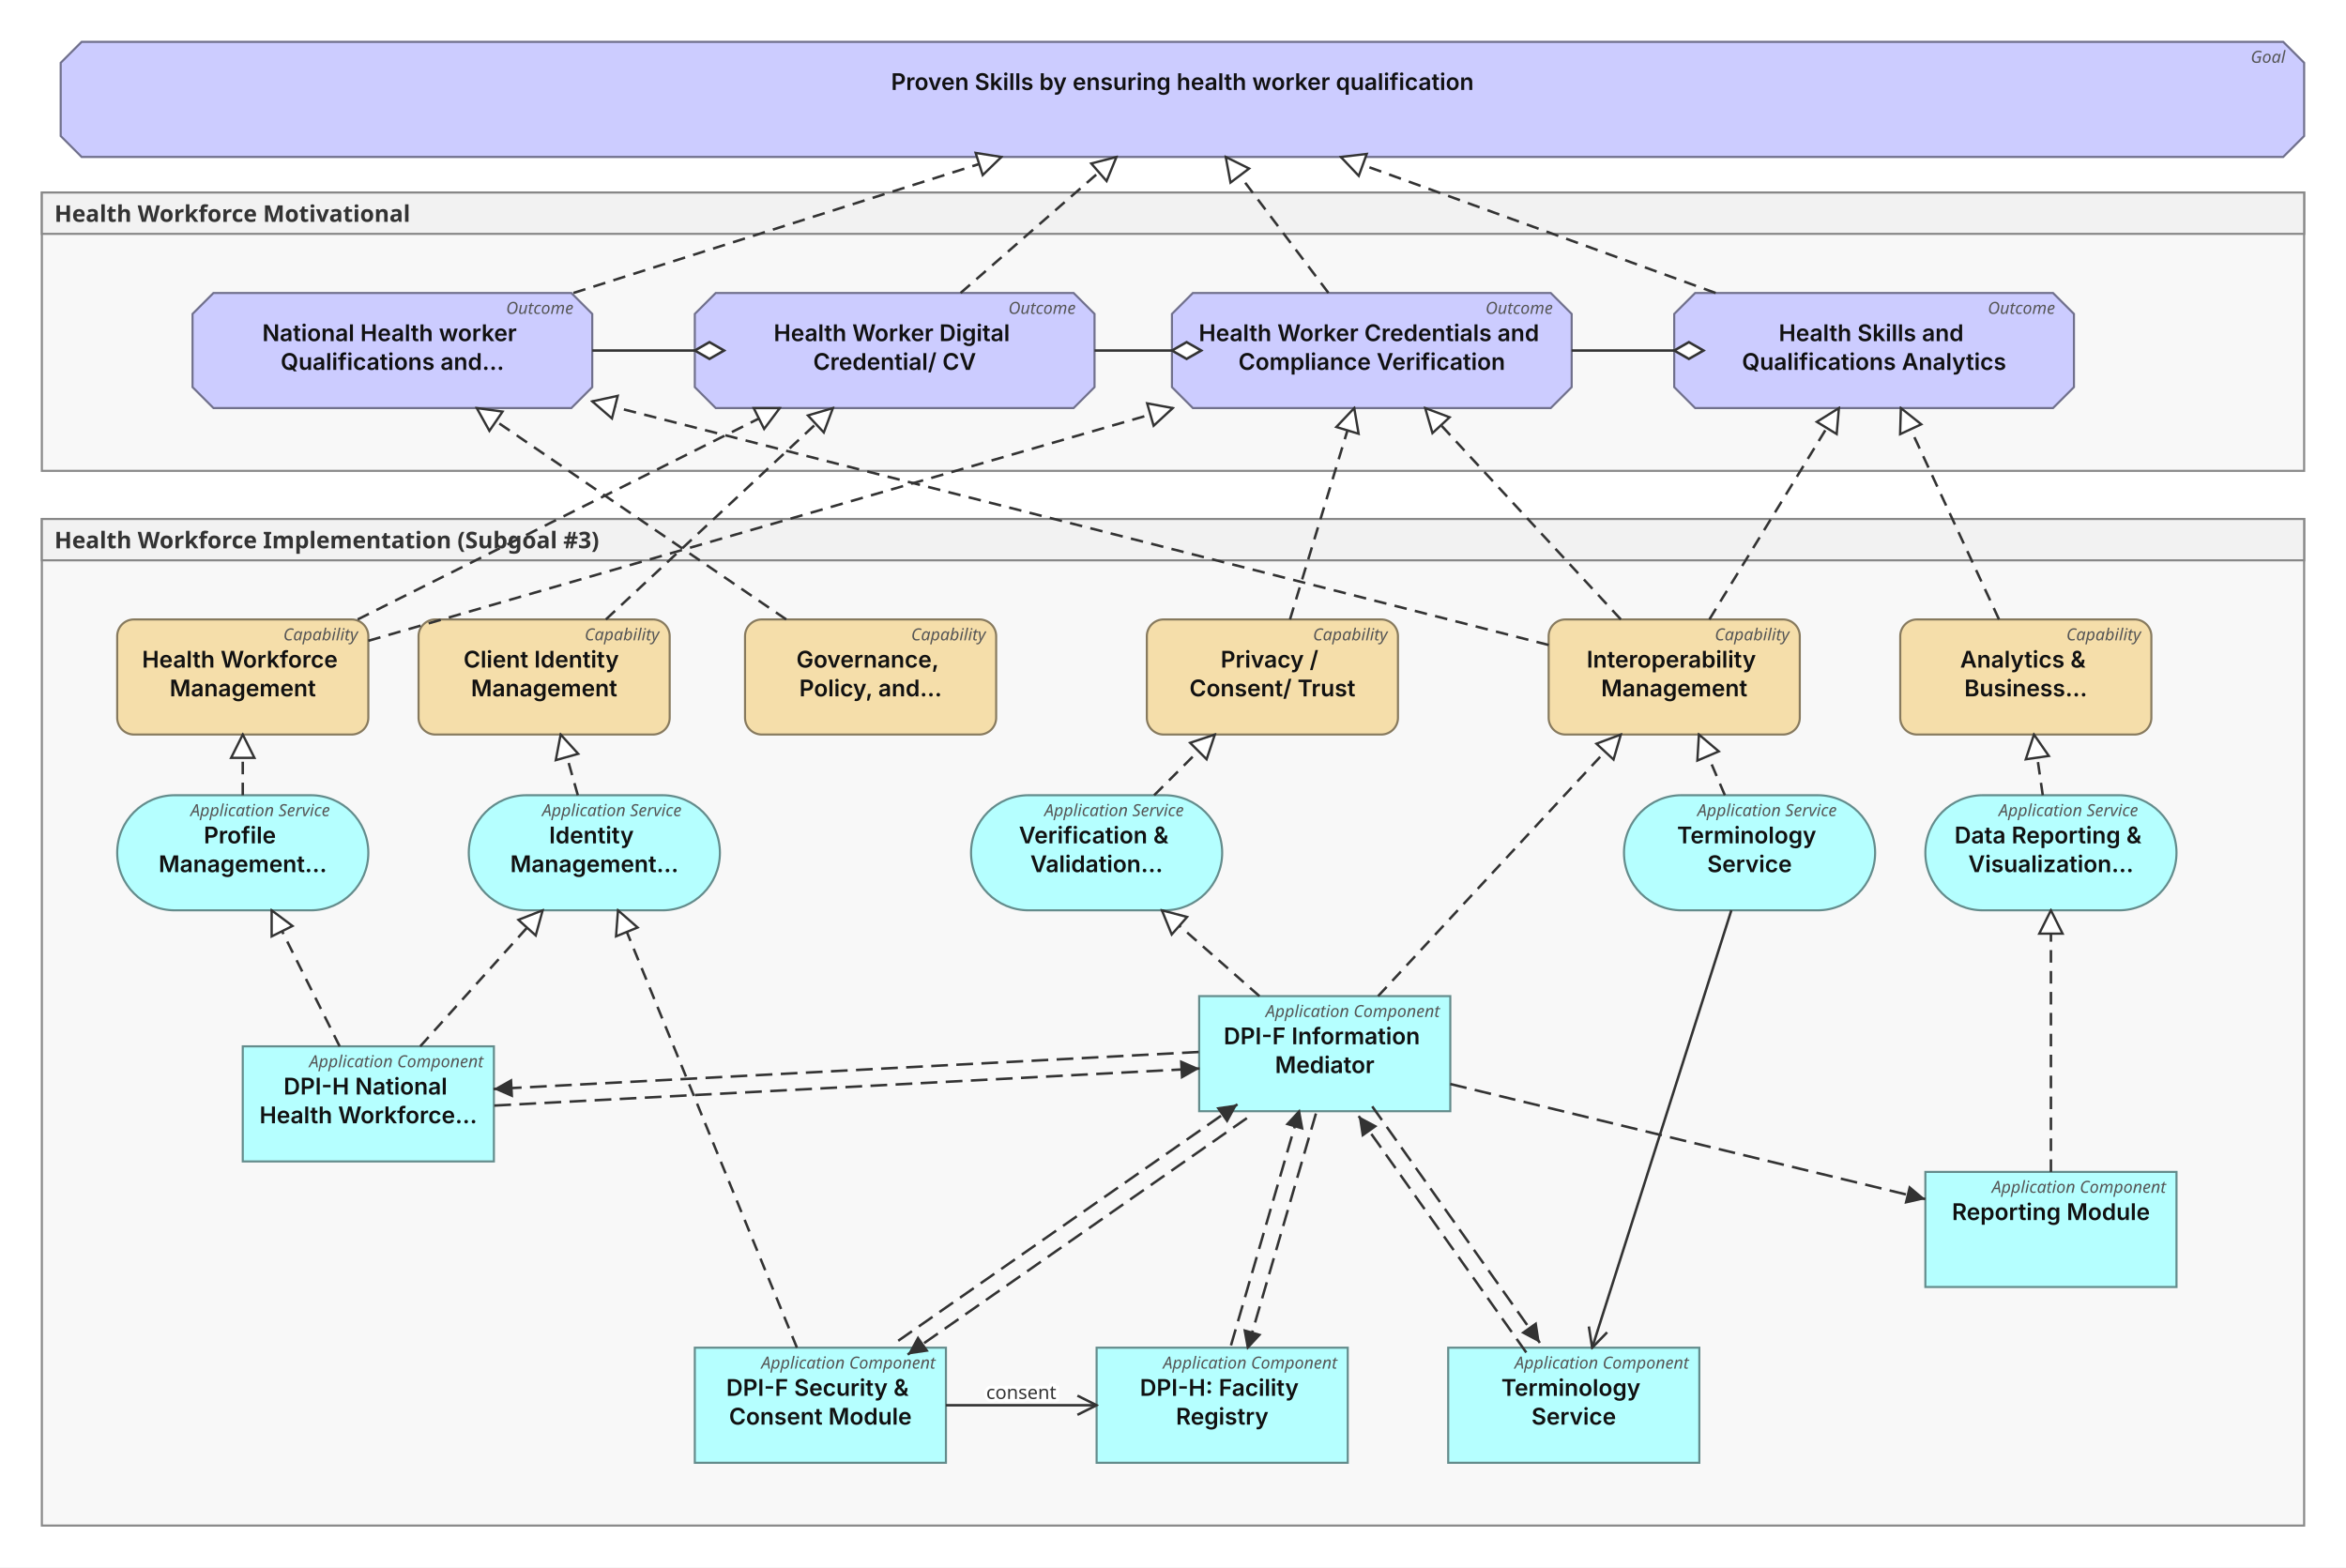
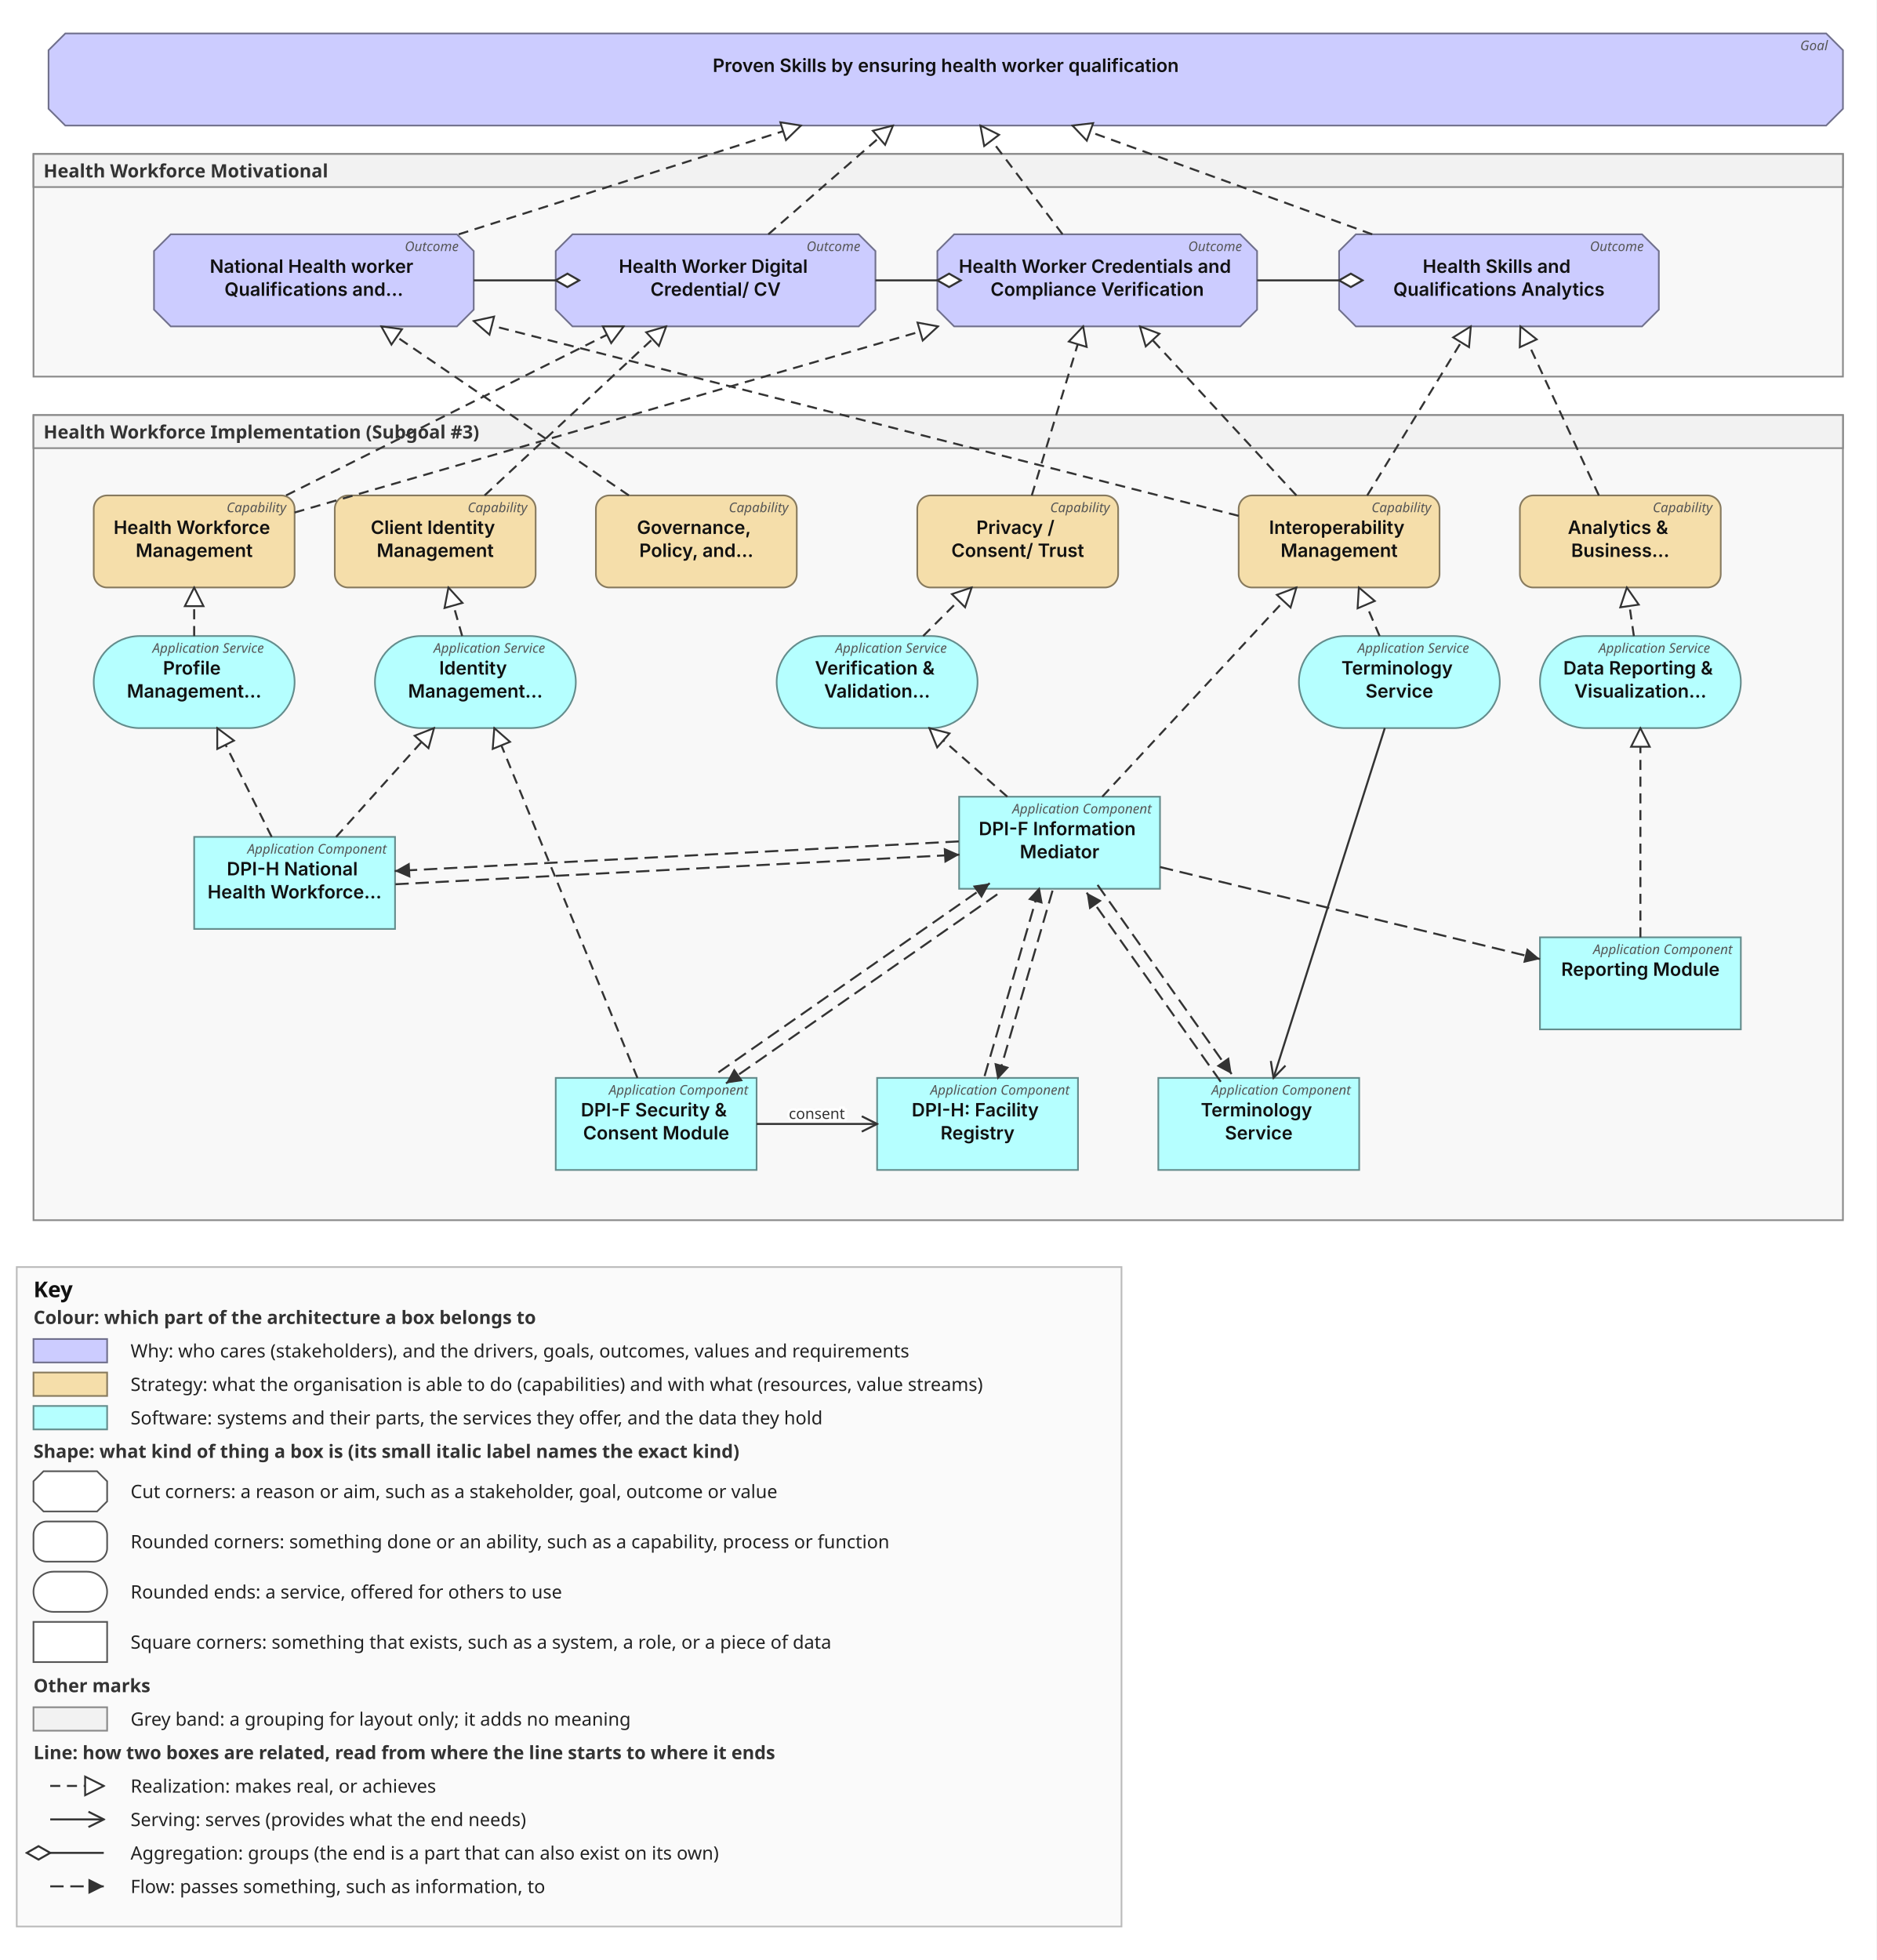
- <svg xmlns="http://www.w3.org/2000/svg" viewBox="115 4 1121 749" width="1121" height="749" role="img" aria-labelledby="av-title">
+ <svg xmlns="http://www.w3.org/2000/svg" viewBox="115 4 1121 1171" width="1121" height="1171" role="img" aria-labelledby="av-title">
  <style>
.av-name{font:600 11px system-ui,-apple-system,"Segoe UI",sans-serif;fill:#111}
.av-type{font:italic 8px system-ui,sans-serif;fill:#555}
.av-group{font:600 11px system-ui,sans-serif;fill:#333}
.av-note{font:10px system-ui,sans-serif;fill:#222}
+ .av-key{font:11px system-ui,sans-serif;fill:#222}
+ .av-keyh{font:600 11px system-ui,sans-serif;fill:#333}
+ .av-keyt{font:700 13px system-ui,sans-serif;fill:#111}
.av-rel{font:9px system-ui,sans-serif;fill:#333;paint-order:stroke;stroke:#fff;stroke-width:3px}
a:hover rect,a:hover polygon,a:focus rect,a:focus polygon{stroke:#06c;stroke-width:2.5}
</style>
  <defs>
    <marker id="arrow-open" viewBox="0 0 12 12" refX="11" refY="6" markerWidth="11" markerHeight="11" orient="auto-start-reverse" markerUnits="userSpaceOnUse">
      <path d="M1 1 L11 6 L1 11" fill="none" stroke="#333" stroke-width="1.3" />
    </marker>
    <marker id="arrow-filled" viewBox="0 0 12 12" refX="11" refY="6" markerWidth="11" markerHeight="11" orient="auto-start-reverse" markerUnits="userSpaceOnUse">
      <path d="M1 1 L11 6 L1 11 Z" fill="#333" />
    </marker>
    <marker id="arrow-small" viewBox="0 0 10 10" refX="9" refY="5" markerWidth="8" markerHeight="8" orient="auto-start-reverse" markerUnits="userSpaceOnUse">
      <path d="M1 1 L9 5 L1 9" fill="none" stroke="#333" stroke-width="1.2" />
    </marker>
    <marker id="triangle-hollow" viewBox="0 0 14 14" refX="13" refY="7" markerWidth="13" markerHeight="13" orient="auto-start-reverse" markerUnits="userSpaceOnUse">
      <path d="M1 1 L13 7 L1 13 Z" fill="#fff" stroke="#333" stroke-width="1.2" />
    </marker>
    <marker id="diamond-filled" viewBox="0 0 16 10" refX="1" refY="5" markerWidth="16" markerHeight="10" orient="auto-start-reverse" markerUnits="userSpaceOnUse">
      <path d="M1 5 L8 1 L15 5 L8 9 Z" fill="#333" />
    </marker>
    <marker id="diamond-hollow" viewBox="0 0 16 10" refX="1" refY="5" markerWidth="16" markerHeight="10" orient="auto-start-reverse" markerUnits="userSpaceOnUse">
      <path d="M1 5 L8 1 L15 5 L8 9 Z" fill="#fff" stroke="#333" stroke-width="1.2" />
    </marker>
    <marker id="dot" viewBox="0 0 8 8" refX="4" refY="4" markerWidth="7" markerHeight="7" orient="auto" markerUnits="userSpaceOnUse">
      <circle cx="4" cy="4" r="3.2" fill="#333" />
    </marker>
    <pattern id="missing" width="8" height="8" patternUnits="userSpaceOnUse" patternTransform="rotate(45)">
      <rect width="8" height="8" fill="#fff" />
      <line x1="0" y1="0" x2="0" y2="8" stroke="#d33" stroke-width="2" />
    </pattern>
  </defs>
-   <rect x="115" y="4" width="1121" height="749" fill="#fff" />
+   <rect x="115" y="4" width="1121" height="1171" fill="#fff" />
  <g class="av-g">
    <rect x="135" y="96" width="1081" height="133" fill="#f2f2f2" fill-opacity=".55" stroke="#888" />
    <rect x="135" y="96" width="1081" height="19.75" fill="#f2f2f2" stroke="#888" />
    <text class="av-group" x="141" y="110">Health Workforce Motivational</text>
  </g>
-   <a href="../../../en/dpi-h-ra/archimate/0.2.0-draft.3/elements/id-8646fae3dabd43ce8fca1838035137f2/" target="_top">
+   <a href="../../../en/dpi-h-ra/archimate/0.2.0-draft.3/elements/national-health-worker-qualifications-and-credentials/" target="_top">
    <polygon points="217,144 388,144 398,154 398,189 388,199 217,199 207,189 207,154" fill="#ccccff" stroke="#70708c" stroke-width="1" />
    <text class="av-type" x="389" y="154" text-anchor="end">Outcome</text>
    <text class="av-name" x="302.5" y="167" text-anchor="middle">
      <tspan x="302.5" dy="0">National Health worker</tspan>
      <tspan x="302.5" dy="13.75">Qualifications and…</tspan>
    </text>
  </a>
-   <a href="../../../en/dpi-h-ra/archimate/0.2.0-draft.3/elements/id-e259f944473c44e5babd6bf90b7c7ee0/" target="_top">
+   <a href="../../../en/dpi-h-ra/archimate/0.2.0-draft.3/elements/health-worker-digital-credential-cv/" target="_top">
    <polygon points="457,144 628,144 638,154 638,189 628,199 457,199 447,189 447,154" fill="#ccccff" stroke="#70708c" stroke-width="1" />
    <text class="av-type" x="629" y="154" text-anchor="end">Outcome</text>
    <text class="av-name" x="542.5" y="167" text-anchor="middle">
      <tspan x="542.5" dy="0">Health Worker Digital</tspan>
      <tspan x="542.5" dy="13.75">Credential/ CV</tspan>
    </text>
  </a>
-   <a href="../../../en/dpi-h-ra/archimate/0.2.0-draft.3/elements/id-1d536a595d8c4251855ccfa9324cfa38/" target="_top">
+   <a href="../../../en/dpi-h-ra/archimate/0.2.0-draft.3/elements/health-worker-credentials-and-compliance-verification/" target="_top">
    <polygon points="685,144 856,144 866,154 866,189 856,199 685,199 675,189 675,154" fill="#ccccff" stroke="#70708c" stroke-width="1" />
    <text class="av-type" x="857" y="154" text-anchor="end">Outcome</text>
    <text class="av-name" x="770.5" y="167" text-anchor="middle">
      <tspan x="770.5" dy="0">Health Worker Credentials and</tspan>
      <tspan x="770.5" dy="13.75">Compliance Verification</tspan>
    </text>
  </a>
-   <a href="../../../en/dpi-h-ra/archimate/0.2.0-draft.3/elements/id-f70bb667274042c6ae1e34940dcf4ca4/" target="_top">
+   <a href="../../../en/dpi-h-ra/archimate/0.2.0-draft.3/elements/health-skills-and-qualifications-analytics/" target="_top">
    <polygon points="925,144 1096,144 1106,154 1106,189 1096,199 925,199 915,189 915,154" fill="#ccccff" stroke="#70708c" stroke-width="1" />
    <text class="av-type" x="1097" y="154" text-anchor="end">Outcome</text>
    <text class="av-name" x="1010.5" y="167" text-anchor="middle">
      <tspan x="1010.5" dy="0">Health Skills and</tspan>
      <tspan x="1010.5" dy="13.75">Qualifications Analytics</tspan>
    </text>
  </a>
-   <a href="../../../en/dpi-h-ra/archimate/0.2.0-draft.3/elements/id-e0d8f8337bdc479c947bd4c34cc14e9d/" target="_top">
+   <a href="../../../en/dpi-h-ra/archimate/0.2.0-draft.3/elements/proven-skills-by-ensuring-health-worker-qualification/" target="_top">
    <polygon points="154,24 1206,24 1216,34 1216,69 1206,79 154,79 144,69 144,34" fill="#ccccff" stroke="#70708c" stroke-width="1" />
    <text class="av-type" x="1207" y="34" text-anchor="end">Goal</text>
    <text class="av-name" x="680" y="47" text-anchor="middle">
      <tspan x="680" dy="0">Proven Skills by ensuring health worker qualification</tspan>
    </text>
  </a>
  <g class="av-g">
    <rect x="135" y="252" width="1081" height="481" fill="#f2f2f2" fill-opacity=".55" stroke="#888" />
    <rect x="135" y="252" width="1081" height="19.75" fill="#f2f2f2" stroke="#888" />
    <text class="av-group" x="141" y="266">Health Workforce Implementation (Subgoal #3)</text>
  </g>
-   <a href="../../../en/dpi-h-ra/archimate/0.2.0-draft.3/elements/id-2fa68d5b309d4464863acefb4973f14b/" target="_top">
+   <a href="../../../en/dpi-h-ra/archimate/0.2.0-draft.3/elements/health-workforce-management/" target="_top">
    <rect x="171" y="300" width="120" height="55" rx="8" fill="#f5deaa" stroke="#877a5e" stroke-width="1" />
    <text class="av-type" x="286" y="310" text-anchor="end">Capability</text>
    <text class="av-name" x="231" y="323" text-anchor="middle">
      <tspan x="231" dy="0">Health Workforce</tspan>
      <tspan x="231" dy="13.75">Management</tspan>
    </text>
  </a>
-   <a href="../../../en/dpi-h-ra/archimate/0.2.0-draft.3/elements/id-d645f6d3e4bd4596aa959a9c817648ca/" target="_top">
+   <a href="../../../en/dpi-h-ra/archimate/0.2.0-draft.3/elements/governance-policy-and-legislation/" target="_top">
    <rect x="471" y="300" width="120" height="55" rx="8" fill="#f5deaa" stroke="#877a5e" stroke-width="1" />
    <text class="av-type" x="586" y="310" text-anchor="end">Capability</text>
    <text class="av-name" x="531" y="323" text-anchor="middle">
      <tspan x="531" dy="0">Governance,</tspan>
      <tspan x="531" dy="13.75">Policy, and…</tspan>
    </text>
  </a>
-   <a href="../../../en/dpi-h-ra/archimate/0.2.0-draft.3/elements/id-10b2e5822bf6480aaf10d28e42e2cb69/" target="_top">
+   <a href="../../../en/dpi-h-ra/archimate/0.2.0-draft.3/elements/privacy-consent-trust/" target="_top">
    <rect x="663" y="300" width="120" height="55" rx="8" fill="#f5deaa" stroke="#877a5e" stroke-width="1" />
    <text class="av-type" x="778" y="310" text-anchor="end">Capability</text>
    <text class="av-name" x="723" y="323" text-anchor="middle">
      <tspan x="723" dy="0">Privacy /</tspan>
      <tspan x="723" dy="13.75">Consent/ Trust</tspan>
    </text>
  </a>
-   <a href="../../../en/dpi-h-ra/archimate/0.2.0-draft.3/elements/id-67c933eb87a140d7acda3fd84616f62e/" target="_top">
+   <a href="../../../en/dpi-h-ra/archimate/0.2.0-draft.3/elements/interoperability-management/" target="_top">
    <rect x="855" y="300" width="120" height="55" rx="8" fill="#f5deaa" stroke="#877a5e" stroke-width="1" />
    <text class="av-type" x="970" y="310" text-anchor="end">Capability</text>
    <text class="av-name" x="915" y="323" text-anchor="middle">
      <tspan x="915" dy="0">Interoperability</tspan>
      <tspan x="915" dy="13.75">Management</tspan>
    </text>
  </a>
-   <a href="../../../en/dpi-h-ra/archimate/0.2.0-draft.3/elements/id-f7ca430bf2fd496094fb68da53f6eb00/" target="_top">
+   <a href="../../../en/dpi-h-ra/archimate/0.2.0-draft.3/elements/analytics-business-intelligence/" target="_top">
    <rect x="1023" y="300" width="120" height="55" rx="8" fill="#f5deaa" stroke="#877a5e" stroke-width="1" />
    <text class="av-type" x="1138" y="310" text-anchor="end">Capability</text>
    <text class="av-name" x="1083" y="323" text-anchor="middle">
      <tspan x="1083" dy="0">Analytics &amp;</tspan>
      <tspan x="1083" dy="13.75">Business…</tspan>
    </text>
  </a>
-   <a href="../../../en/dpi-h-ra/archimate/0.2.0-draft.3/elements/id-e23a136ac7904c02a15f46010f655099/" target="_top">
+   <a href="../../../en/dpi-h-ra/archimate/0.2.0-draft.3/elements/terminology-service/" target="_top">
    <rect x="807" y="648" width="120" height="55" fill="#b5ffff" stroke="#648c8c" stroke-width="1" />
    <text class="av-type" x="922" y="658" text-anchor="end">Application Component</text>
    <text class="av-name" x="867" y="671" text-anchor="middle">
      <tspan x="867" dy="0">Terminology</tspan>
      <tspan x="867" dy="13.75">Service</tspan>
    </text>
  </a>
-   <a href="../../../en/dpi-h-ra/archimate/0.2.0-draft.3/elements/id-961cfe0f56b54c5ea4f48c3f34109e0e/" target="_top">
+   <a href="../../../en/dpi-h-ra/archimate/0.2.0-draft.3/elements/dpi-h-national-health-workforce-directory-registry/" target="_top">
    <rect x="231" y="504" width="120" height="55" fill="#b5ffff" stroke="#648c8c" stroke-width="1" />
    <text class="av-type" x="346" y="514" text-anchor="end">Application Component</text>
    <text class="av-name" x="291" y="527" text-anchor="middle">
      <tspan x="291" dy="0">DPI-H National</tspan>
      <tspan x="291" dy="13.75">Health Workforce…</tspan>
    </text>
  </a>
-   <a href="../../../en/dpi-h-ra/archimate/0.2.0-draft.3/elements/id-d27a9f9d388544deb73618aaf145251c/" target="_top">
+   <a href="../../../en/dpi-h-ra/archimate/0.2.0-draft.3/elements/dpi-f-security-consent-module/" target="_top">
    <rect x="447" y="648" width="120" height="55" fill="#b5ffff" stroke="#648c8c" stroke-width="1" />
    <text class="av-type" x="562" y="658" text-anchor="end">Application Component</text>
    <text class="av-name" x="507" y="671" text-anchor="middle">
      <tspan x="507" dy="0">DPI-F Security &amp;</tspan>
      <tspan x="507" dy="13.75">Consent Module</tspan>
    </text>
  </a>
-   <a href="../../../en/dpi-h-ra/archimate/0.2.0-draft.3/elements/id-bed24fc6e59048c595b7bde7a22b63f9/" target="_top">
+   <a href="../../../en/dpi-h-ra/archimate/0.2.0-draft.3/elements/reporting-module/" target="_top">
    <rect x="1035" y="564" width="120" height="55" fill="#b5ffff" stroke="#648c8c" stroke-width="1" />
    <text class="av-type" x="1150" y="574" text-anchor="end">Application Component</text>
    <text class="av-name" x="1095" y="587" text-anchor="middle">
      <tspan x="1095" dy="0">Reporting Module</tspan>
    </text>
  </a>
-   <a href="../../../en/dpi-h-ra/archimate/0.2.0-draft.3/elements/id-7862a8939c5a458c9ad1674062700688/" target="_top">
+   <a href="../../../en/dpi-h-ra/archimate/0.2.0-draft.3/elements/dpi-f-information-mediator/" target="_top">
    <rect x="688" y="480" width="120" height="55" fill="#b5ffff" stroke="#648c8c" stroke-width="1" />
    <text class="av-type" x="803" y="490" text-anchor="end">Application Component</text>
    <text class="av-name" x="748" y="503" text-anchor="middle">
      <tspan x="748" dy="0">DPI-F Information</tspan>
      <tspan x="748" dy="13.75">Mediator</tspan>
    </text>
  </a>
-   <a href="../../../en/dpi-h-ra/archimate/0.2.0-draft.3/elements/id-a3b7a1d2792c400ba0398eb82affaf2d/" target="_top">
+   <a href="../../../en/dpi-h-ra/archimate/0.2.0-draft.3/elements/dpi-h-facility-registry/" target="_top">
    <rect x="639" y="648" width="120" height="55" fill="#b5ffff" stroke="#648c8c" stroke-width="1" />
    <text class="av-type" x="754" y="658" text-anchor="end">Application Component</text>
    <text class="av-name" x="699" y="671" text-anchor="middle">
      <tspan x="699" dy="0">DPI-H: Facility</tspan>
      <tspan x="699" dy="13.75">Registry</tspan>
    </text>
  </a>
-   <a href="../../../en/dpi-h-ra/archimate/0.2.0-draft.3/elements/id-ec26cdbaf9554dbe870802b7291c607c/" target="_top">
+   <a href="../../../en/dpi-h-ra/archimate/0.2.0-draft.3/elements/data-reporting-visualization-service/" target="_top">
    <rect x="1035" y="384" width="120" height="55" rx="27.5" fill="#b5ffff" stroke="#648c8c" stroke-width="1" />
    <text class="av-type" x="1136.667" y="394" text-anchor="end">Application Service</text>
    <text class="av-name" x="1095" y="407" text-anchor="middle">
      <tspan x="1095" dy="0">Data Reporting &amp;</tspan>
      <tspan x="1095" dy="13.75">Visualization…</tspan>
    </text>
  </a>
-   <a href="../../../en/dpi-h-ra/archimate/0.2.0-draft.3/elements/id-61f9036cfc264e5ea18d7538e3f84e64/" target="_top">
+   <a href="../../../en/dpi-h-ra/archimate/0.2.0-draft.3/elements/verification-validation-service/" target="_top">
    <rect x="579" y="384" width="120" height="55" rx="27.5" fill="#b5ffff" stroke="#648c8c" stroke-width="1" />
    <text class="av-type" x="680.667" y="394" text-anchor="end">Application Service</text>
    <text class="av-name" x="639" y="407" text-anchor="middle">
      <tspan x="639" dy="0">Verification &amp;</tspan>
      <tspan x="639" dy="13.75">Validation…</tspan>
    </text>
  </a>
-   <a href="../../../en/dpi-h-ra/archimate/0.2.0-draft.3/elements/id-8481f5d95240477e9fb462fdab759878/" target="_top">
+   <a href="../../../en/dpi-h-ra/archimate/0.2.0-draft.3/elements/profile-management-service/" target="_top">
    <rect x="171" y="384" width="120" height="55" rx="27.5" fill="#b5ffff" stroke="#648c8c" stroke-width="1" />
    <text class="av-type" x="272.667" y="394" text-anchor="end">Application Service</text>
    <text class="av-name" x="231" y="407" text-anchor="middle">
      <tspan x="231" dy="0">Profile</tspan>
      <tspan x="231" dy="13.75">Management…</tspan>
    </text>
  </a>
-   <a href="../../../en/dpi-h-ra/archimate/0.2.0-draft.3/elements/id-56d4bc8ab1574865a10de2c0d8ba8947/" target="_top">
+   <a href="../../../en/dpi-h-ra/archimate/0.2.0-draft.3/elements/terminology-service-56d4/" target="_top">
    <rect x="891" y="384" width="120" height="55" rx="27.5" fill="#b5ffff" stroke="#648c8c" stroke-width="1" />
    <text class="av-type" x="992.667" y="394" text-anchor="end">Application Service</text>
    <text class="av-name" x="951" y="407" text-anchor="middle">
      <tspan x="951" dy="0">Terminology</tspan>
      <tspan x="951" dy="13.75">Service</tspan>
    </text>
  </a>
-   <a href="../../../en/dpi-h-ra/archimate/0.2.0-draft.3/elements/id-b01d1fd318e343b4a85c5c5f73b81fbb/" target="_top">
+   <a href="../../../en/dpi-h-ra/archimate/0.2.0-draft.3/elements/identity-management-service/" target="_top">
    <rect x="339" y="384" width="120" height="55" rx="27.5" fill="#b5ffff" stroke="#648c8c" stroke-width="1" />
    <text class="av-type" x="440.667" y="394" text-anchor="end">Application Service</text>
    <text class="av-name" x="399" y="407" text-anchor="middle">
      <tspan x="399" dy="0">Identity</tspan>
      <tspan x="399" dy="13.75">Management…</tspan>
    </text>
  </a>
-   <a href="../../../en/dpi-h-ra/archimate/0.2.0-draft.3/elements/id-438335f9e552485399e2e7d6f9864b1c/" target="_top">
+   <a href="../../../en/dpi-h-ra/archimate/0.2.0-draft.3/elements/client-identity-management/" target="_top">
    <rect x="315" y="300" width="120" height="55" rx="8" fill="#f5deaa" stroke="#877a5e" stroke-width="1" />
    <text class="av-type" x="430" y="310" text-anchor="end">Capability</text>
    <text class="av-name" x="375" y="323" text-anchor="middle">
      <tspan x="375" dy="0">Client Identity</tspan>
      <tspan x="375" dy="13.75">Management</tspan>
    </text>
  </a>
  <a href="../../../en/dpi-h-ra/archimate/0.2.0-draft.3/relationships/id-5f806c4174744b50b0d7a89cd85c5951/" target="_top">
    <path d="M389 144 L593.5 79" fill="none" stroke="#333" stroke-width="1.2" stroke-dasharray="6 4" marker-end="url(#triangle-hollow)" />
    <path d="M389 144 L593.5 79" fill="none" stroke="transparent" stroke-width="8" />
  </a>
  <a href="../../../en/dpi-h-ra/archimate/0.2.0-draft.3/relationships/id-2e9ce8d75b1145cca2a9418c7443a5f4/" target="_top">
    <path d="M574 144 L648.5 79" fill="none" stroke="#333" stroke-width="1.2" stroke-dasharray="6 4" marker-end="url(#triangle-hollow)" />
    <path d="M574 144 L648.5 79" fill="none" stroke="transparent" stroke-width="8" />
  </a>
  <a href="../../../en/dpi-h-ra/archimate/0.2.0-draft.3/relationships/id-9ba6b952628b46c8a78c3b03dc24c40f/" target="_top">
    <path d="M447 171.5 L398 171.5" fill="none" stroke="#333" stroke-width="1.2" marker-start="url(#diamond-hollow)" />
    <path d="M447 171.5 L398 171.5" fill="none" stroke="transparent" stroke-width="8" />
  </a>
  <a href="../../../en/dpi-h-ra/archimate/0.2.0-draft.3/relationships/id-55039278bcae499f8d2de7721d8c8015/" target="_top">
    <path d="M749.8 144 L700.7 79" fill="none" stroke="#333" stroke-width="1.2" stroke-dasharray="6 4" marker-end="url(#triangle-hollow)" />
    <path d="M749.8 144 L700.7 79" fill="none" stroke="transparent" stroke-width="8" />
  </a>
  <a href="../../../en/dpi-h-ra/archimate/0.2.0-draft.3/relationships/id-787d09d2366147b093a88b2c0c65d818/" target="_top">
    <path d="M675 171.5 L638 171.5" fill="none" stroke="#333" stroke-width="1.2" marker-start="url(#diamond-hollow)" />
    <path d="M675 171.5 L638 171.5" fill="none" stroke="transparent" stroke-width="8" />
  </a>
  <a href="../../../en/dpi-h-ra/archimate/0.2.0-draft.3/relationships/id-8e8eb6d6f82446c18e75b69a69416f1c/" target="_top">
    <path d="M934.8 144 L755.7 79" fill="none" stroke="#333" stroke-width="1.2" stroke-dasharray="6 4" marker-end="url(#triangle-hollow)" />
    <path d="M934.8 144 L755.7 79" fill="none" stroke="transparent" stroke-width="8" />
  </a>
  <a href="../../../en/dpi-h-ra/archimate/0.2.0-draft.3/relationships/id-de38f2488b4b493589bd8cfc983ada16/" target="_top">
    <path d="M915 171.5 L866 171.5" fill="none" stroke="#333" stroke-width="1.2" marker-start="url(#diamond-hollow)" />
    <path d="M915 171.5 L866 171.5" fill="none" stroke="transparent" stroke-width="8" />
  </a>
  <a href="../../../en/dpi-h-ra/archimate/0.2.0-draft.3/relationships/id-ff9112a9cb1a4ae7b5bb3a54ccce45c6/" target="_top">
    <path d="M285.9 300 L487.6 199" fill="none" stroke="#333" stroke-width="1.2" stroke-dasharray="6 4" marker-end="url(#triangle-hollow)" />
    <path d="M285.9 300 L487.6 199" fill="none" stroke="transparent" stroke-width="8" />
  </a>
  <a href="../../../en/dpi-h-ra/archimate/0.2.0-draft.3/relationships/id-7023de9c42244555b537e26e1a1377d1/" target="_top">
    <path d="M291 310.2 L675.4 199" fill="none" stroke="#333" stroke-width="1.2" stroke-dasharray="6 4" marker-end="url(#triangle-hollow)" />
    <path d="M291 310.2 L675.4 199" fill="none" stroke="transparent" stroke-width="8" />
  </a>
  <a href="../../../en/dpi-h-ra/archimate/0.2.0-draft.3/relationships/id-4af09802b7c64821b19124954bcf8acd/" target="_top">
    <path d="M490.7 300 L342.8 199" fill="none" stroke="#333" stroke-width="1.2" stroke-dasharray="6 4" marker-end="url(#triangle-hollow)" />
    <path d="M490.7 300 L342.8 199" fill="none" stroke="transparent" stroke-width="8" />
  </a>
  <a href="../../../en/dpi-h-ra/archimate/0.2.0-draft.3/relationships/id-39b3f3408e7147a7bc476b452fa87f25/" target="_top">
    <path d="M731.4 300 L762.1 199" fill="none" stroke="#333" stroke-width="1.2" stroke-dasharray="6 4" marker-end="url(#triangle-hollow)" />
    <path d="M731.4 300 L762.1 199" fill="none" stroke="transparent" stroke-width="8" />
  </a>
  <a href="../../../en/dpi-h-ra/archimate/0.2.0-draft.3/relationships/id-dded5d53606e400fa4d641943cf318af/" target="_top">
    <path d="M889.5 300 L796 199" fill="none" stroke="#333" stroke-width="1.2" stroke-dasharray="6 4" marker-end="url(#triangle-hollow)" />
    <path d="M889.5 300 L796 199" fill="none" stroke="transparent" stroke-width="8" />
  </a>
  <a href="../../../en/dpi-h-ra/archimate/0.2.0-draft.3/relationships/id-5ad6564661e048d4b0eb164a071a951b/" target="_top">
    <path d="M931.8 300 L993.7 199" fill="none" stroke="#333" stroke-width="1.2" stroke-dasharray="6 4" marker-end="url(#triangle-hollow)" />
    <path d="M931.8 300 L993.7 199" fill="none" stroke="transparent" stroke-width="8" />
  </a>
  <a href="../../../en/dpi-h-ra/archimate/0.2.0-draft.3/relationships/id-edfaafb9114a429d9c43b7fd4a82be23/" target="_top">
    <path d="M855 312.2 L398 195.8" fill="none" stroke="#333" stroke-width="1.2" stroke-dasharray="6 4" marker-end="url(#triangle-hollow)" />
    <path d="M855 312.2 L398 195.8" fill="none" stroke="transparent" stroke-width="8" />
  </a>
  <a href="../../../en/dpi-h-ra/archimate/0.2.0-draft.3/relationships/id-9ce615017e6c47ba9f6ec15964b1e39a/" target="_top">
    <path d="M1070.2 300 L1023.3 199" fill="none" stroke="#333" stroke-width="1.2" stroke-dasharray="6 4" marker-end="url(#triangle-hollow)" />
    <path d="M1070.2 300 L1023.3 199" fill="none" stroke="transparent" stroke-width="8" />
  </a>
  <a href="../../../en/dpi-h-ra/archimate/0.2.0-draft.3/relationships/id-3138db23398c4190b70f27e6117b95dc/" target="_top">
    <path d="M844.3 650.3 L764.2 537.3" fill="none" stroke="#333" stroke-width="1.2" stroke-dasharray="8 4" marker-end="url(#arrow-filled)" />
    <path d="M844.3 650.3 L764.2 537.3" fill="none" stroke="transparent" stroke-width="8" />
  </a>
  <a href="../../../en/dpi-h-ra/archimate/0.2.0-draft.3/relationships/id-fb7f0277b41346d5879bb83277f26733/" target="_top">
    <path d="M351.2 532.3 L688.2 514.6" fill="none" stroke="#333" stroke-width="1.2" stroke-dasharray="8 4" marker-end="url(#arrow-filled)" />
    <path d="M351.2 532.3 L688.2 514.6" fill="none" stroke="transparent" stroke-width="8" />
  </a>
  <a href="../../../en/dpi-h-ra/archimate/0.2.0-draft.3/relationships/id-2c6adedcddd24e559bfc999495d83e05/" target="_top">
    <path d="M277.3 504 L244.8 439" fill="none" stroke="#333" stroke-width="1.2" stroke-dasharray="6 4" marker-end="url(#triangle-hollow)" />
    <path d="M277.3 504 L244.8 439" fill="none" stroke="transparent" stroke-width="8" />
  </a>
  <a href="../../../en/dpi-h-ra/archimate/0.2.0-draft.3/relationships/id-d1109375bc0543b3868f0519f60fb618/" target="_top">
    <path d="M315.8 504 L374.3 439" fill="none" stroke="#333" stroke-width="1.2" stroke-dasharray="6 4" marker-end="url(#triangle-hollow)" />
    <path d="M315.8 504 L374.3 439" fill="none" stroke="transparent" stroke-width="8" />
  </a>
  <a href="../../../en/dpi-h-ra/archimate/0.2.0-draft.3/relationships/id-b5054aceb8394f51af96091d22b98b6d/" target="_top">
    <path d="M544.2 644.7 L706.3 531.7" fill="none" stroke="#333" stroke-width="1.2" stroke-dasharray="8 4" marker-end="url(#arrow-filled)" />
    <path d="M544.2 644.7 L706.3 531.7" fill="none" stroke="transparent" stroke-width="8" />
  </a>
  <a href="../../../en/dpi-h-ra/archimate/0.2.0-draft.3/relationships/id-ab79f469eebb4158b5ffd4d07681ff3a/" target="_top">
    <path d="M567 675.5 L639 675.5" fill="none" stroke="#333" stroke-width="1.2" marker-end="url(#arrow-open)" />
    <path d="M567 675.5 L639 675.5" fill="none" stroke="transparent" stroke-width="8" />
    <text class="av-rel" x="603" y="672.5" text-anchor="middle">consent</text>
  </a>
  <a href="../../../en/dpi-h-ra/archimate/0.2.0-draft.3/relationships/id-f56c9b8da2784dbaabc2fd7be78cf5a1/" target="_top">
    <path d="M495.8 648 L410.3 439" fill="none" stroke="#333" stroke-width="1.2" stroke-dasharray="6 4" marker-end="url(#triangle-hollow)" />
    <path d="M495.8 648 L410.3 439" fill="none" stroke="transparent" stroke-width="8" />
  </a>
  <a href="../../../en/dpi-h-ra/archimate/0.2.0-draft.3/relationships/id-98a30f3c1b6847c0ac5062aeb14db7d6/" target="_top">
    <path d="M1095 564 L1095 439" fill="none" stroke="#333" stroke-width="1.2" stroke-dasharray="6 4" marker-end="url(#triangle-hollow)" />
    <path d="M1095 564 L1095 439" fill="none" stroke="transparent" stroke-width="8" />
  </a>
  <a href="../../../en/dpi-h-ra/archimate/0.2.0-draft.3/relationships/id-ac9d54a038e14c82999b13d9390525b4/" target="_top">
    <path d="M710.8 538.3 L548.7 651.3" fill="none" stroke="#333" stroke-width="1.2" stroke-dasharray="8 4" marker-end="url(#arrow-filled)" />
    <path d="M710.8 538.3 L548.7 651.3" fill="none" stroke="transparent" stroke-width="8" />
  </a>
  <a href="../../../en/dpi-h-ra/archimate/0.2.0-draft.3/relationships/id-7a3903baac4141b0878bfd4bf0d1c2c7/" target="_top">
    <path d="M770.7 532.7 L850.8 645.7" fill="none" stroke="#333" stroke-width="1.2" stroke-dasharray="8 4" marker-end="url(#arrow-filled)" />
    <path d="M770.7 532.7 L850.8 645.7" fill="none" stroke="transparent" stroke-width="8" />
  </a>
  <a href="../../../en/dpi-h-ra/archimate/0.2.0-draft.3/relationships/id-9aef44a6f9bb4910802896bc2fe65497/" target="_top">
    <path d="M808 522 L1035 577" fill="none" stroke="#333" stroke-width="1.2" stroke-dasharray="8 4" marker-end="url(#arrow-filled)" />
    <path d="M808 522 L1035 577" fill="none" stroke="transparent" stroke-width="8" />
  </a>
  <a href="../../../en/dpi-h-ra/archimate/0.2.0-draft.3/relationships/id-ace822c5be96420a980993dcb3184ce4/" target="_top">
    <path d="M687.8 506.7 L350.8 524.4" fill="none" stroke="#333" stroke-width="1.2" stroke-dasharray="8 4" marker-end="url(#arrow-filled)" />
    <path d="M687.8 506.7 L350.8 524.4" fill="none" stroke="transparent" stroke-width="8" />
  </a>
  <a href="../../../en/dpi-h-ra/archimate/0.2.0-draft.3/relationships/id-9540ab8bdf4945278fdd25eb3e37b7f3/" target="_top">
    <path d="M743.8 536.1 L710.9 649.1" fill="none" stroke="#333" stroke-width="1.2" stroke-dasharray="8 4" marker-end="url(#arrow-filled)" />
    <path d="M743.8 536.1 L710.9 649.1" fill="none" stroke="transparent" stroke-width="8" />
  </a>
  <a href="../../../en/dpi-h-ra/archimate/0.2.0-draft.3/relationships/id-a4d6db1072004e08af16b035b9592afe/" target="_top">
    <path d="M716.8 480 L670.2 439" fill="none" stroke="#333" stroke-width="1.2" stroke-dasharray="6 4" marker-end="url(#triangle-hollow)" />
    <path d="M716.8 480 L670.2 439" fill="none" stroke="transparent" stroke-width="8" />
  </a>
  <a href="../../../en/dpi-h-ra/archimate/0.2.0-draft.3/relationships/id-8bd18120910d462b9074d269c27b4621/" target="_top">
    <path d="M773.5 480 L889.5 355" fill="none" stroke="#333" stroke-width="1.2" stroke-dasharray="6 4" marker-end="url(#triangle-hollow)" />
    <path d="M773.5 480 L889.5 355" fill="none" stroke="transparent" stroke-width="8" />
  </a>
  <a href="../../../en/dpi-h-ra/archimate/0.2.0-draft.3/relationships/id-e601aa19b7d5495384703b338a8b48e5/" target="_top">
    <path d="M703.2 646.9 L736.1 533.9" fill="none" stroke="#333" stroke-width="1.2" stroke-dasharray="8 4" marker-end="url(#arrow-filled)" />
    <path d="M703.2 646.9 L736.1 533.9" fill="none" stroke="transparent" stroke-width="8" />
  </a>
  <a href="../../../en/dpi-h-ra/archimate/0.2.0-draft.3/relationships/id-88dcf5b955f74cc0894fca9b51d0cf55/" target="_top">
    <path d="M1091.1 384 L1086.9 355" fill="none" stroke="#333" stroke-width="1.2" stroke-dasharray="6 4" marker-end="url(#triangle-hollow)" />
    <path d="M1091.1 384 L1086.9 355" fill="none" stroke="transparent" stroke-width="8" />
  </a>
  <a href="../../../en/dpi-h-ra/archimate/0.2.0-draft.3/relationships/id-e1801ca4a3694abcb22aaa717e4b40f1/" target="_top">
    <path d="M666.5 384 L695.5 355" fill="none" stroke="#333" stroke-width="1.2" stroke-dasharray="6 4" marker-end="url(#triangle-hollow)" />
    <path d="M666.5 384 L695.5 355" fill="none" stroke="transparent" stroke-width="8" />
  </a>
  <a href="../../../en/dpi-h-ra/archimate/0.2.0-draft.3/relationships/id-cb53029da5fa4c89b4a778b1ac69939f/" target="_top">
    <path d="M231 384 L231 355" fill="none" stroke="#333" stroke-width="1.2" stroke-dasharray="6 4" marker-end="url(#triangle-hollow)" />
    <path d="M231 384 L231 355" fill="none" stroke="transparent" stroke-width="8" />
  </a>
  <a href="../../../en/dpi-h-ra/archimate/0.2.0-draft.3/relationships/id-7bbeaefe2fca47c78387010e473f6c4d/" target="_top">
    <path d="M939.2 384 L926.8 355" fill="none" stroke="#333" stroke-width="1.2" stroke-dasharray="6 4" marker-end="url(#triangle-hollow)" />
    <path d="M939.2 384 L926.8 355" fill="none" stroke="transparent" stroke-width="8" />
  </a>
  <a href="../../../en/dpi-h-ra/archimate/0.2.0-draft.3/relationships/id-1b1235f0009c47db812ee6a6f138057b/" target="_top">
    <path d="M942.3 439 L875.8 648" fill="none" stroke="#333" stroke-width="1.2" marker-end="url(#arrow-open)" />
    <path d="M942.3 439 L875.8 648" fill="none" stroke="transparent" stroke-width="8" />
  </a>
  <a href="../../../en/dpi-h-ra/archimate/0.2.0-draft.3/relationships/id-84adfc6f1b2c489da8dab0847ddbded3/" target="_top">
    <path d="M391.1 384 L382.9 355" fill="none" stroke="#333" stroke-width="1.2" stroke-dasharray="6 4" marker-end="url(#triangle-hollow)" />
    <path d="M391.1 384 L382.9 355" fill="none" stroke="transparent" stroke-width="8" />
  </a>
  <a href="../../../en/dpi-h-ra/archimate/0.2.0-draft.3/relationships/id-493bbf5f3c0242d288d55d8e1a4263de/" target="_top">
    <path d="M404.5 300 L513 199" fill="none" stroke="#333" stroke-width="1.2" stroke-dasharray="6 4" marker-end="url(#triangle-hollow)" />
    <path d="M404.5 300 L513 199" fill="none" stroke="transparent" stroke-width="8" />
  </a>
+   <g class="av-legend">
+     <rect x="125" y="761" width="660" height="394" fill="#fafafa" stroke="#bbb" />
+     <text class="av-keyt" x="135" y="779">Key</text>
+     <text class="av-keyh" x="135" y="795">Colour: which part of the architecture a box belongs to</text>
+     <rect x="135" y="804" width="44" height="14" fill="#ccccff" stroke="#70708c" />
+     <text class="av-key" x="193" y="815">Why: who cares (stakeholders), and the drivers, goals, outcomes, values and requirements</text>
+     <rect x="135" y="824" width="44" height="14" fill="#f5deaa" stroke="#877a5e" />
+     <text class="av-key" x="193" y="835">Strategy: what the organisation is able to do (capabilities) and with what (resources, value streams)</text>
+     <rect x="135" y="844" width="44" height="14" fill="#b5ffff" stroke="#648c8c" />
+     <text class="av-key" x="193" y="855">Software: systems and their parts, the services they offer, and the data they hold</text>
+     <text class="av-keyh" x="135" y="875">Shape: what kind of thing a box is (its small italic label names the exact kind)</text>
+     <polygon points="141,883 173,883 179,889 179,901 173,907 141,907 135,901 135,889" fill="#fff" stroke="#555" />
+     <text class="av-key" x="193" y="899">Cut corners: a reason or aim, such as a stakeholder, goal, outcome or value</text>
+     <rect x="135" y="913" width="44" height="24" rx="8" fill="#fff" stroke="#555" />
+     <text class="av-key" x="193" y="929">Rounded corners: something done or an ability, such as a capability, process or function</text>
+     <rect x="135" y="943" width="44" height="24" rx="12" fill="#fff" stroke="#555" />
+     <text class="av-key" x="193" y="959">Rounded ends: a service, offered for others to use</text>
+     <rect x="135" y="973" width="44" height="24" fill="#fff" stroke="#555" />
+     <text class="av-key" x="193" y="989">Square corners: something that exists, such as a system, a role, or a piece of data</text>
+     <text class="av-keyh" x="135" y="1015">Other marks</text>
+     <rect x="135" y="1024" width="44" height="14" fill="#f2f2f2" stroke="#888" />
+     <text class="av-key" x="193" y="1035">Grey band: a grouping for layout only; it adds no meaning</text>
+     <text class="av-keyh" x="135" y="1055">Line: how two boxes are related, read from where the line starts to where it ends</text>
+     <path d="M145 1071 L177 1071" fill="none" stroke="#333" stroke-width="1.2" stroke-dasharray="6 4" marker-end="url(#triangle-hollow)" />
+     <text class="av-key" x="193" y="1075">Realization: makes real, or achieves</text>
+     <path d="M145 1091 L177 1091" fill="none" stroke="#333" stroke-width="1.2" marker-end="url(#arrow-open)" />
+     <text class="av-key" x="193" y="1095">Serving: serves (provides what the end needs)</text>
+     <path d="M145 1111 L177 1111" fill="none" stroke="#333" stroke-width="1.2" marker-start="url(#diamond-hollow)" />
+     <text class="av-key" x="193" y="1115">Aggregation: groups (the end is a part that can also exist on its own)</text>
+     <path d="M145 1131 L177 1131" fill="none" stroke="#333" stroke-width="1.2" stroke-dasharray="8 4" marker-end="url(#arrow-filled)" />
+     <text class="av-key" x="193" y="1135">Flow: passes something, such as information, to</text>
+   </g>
</svg>
